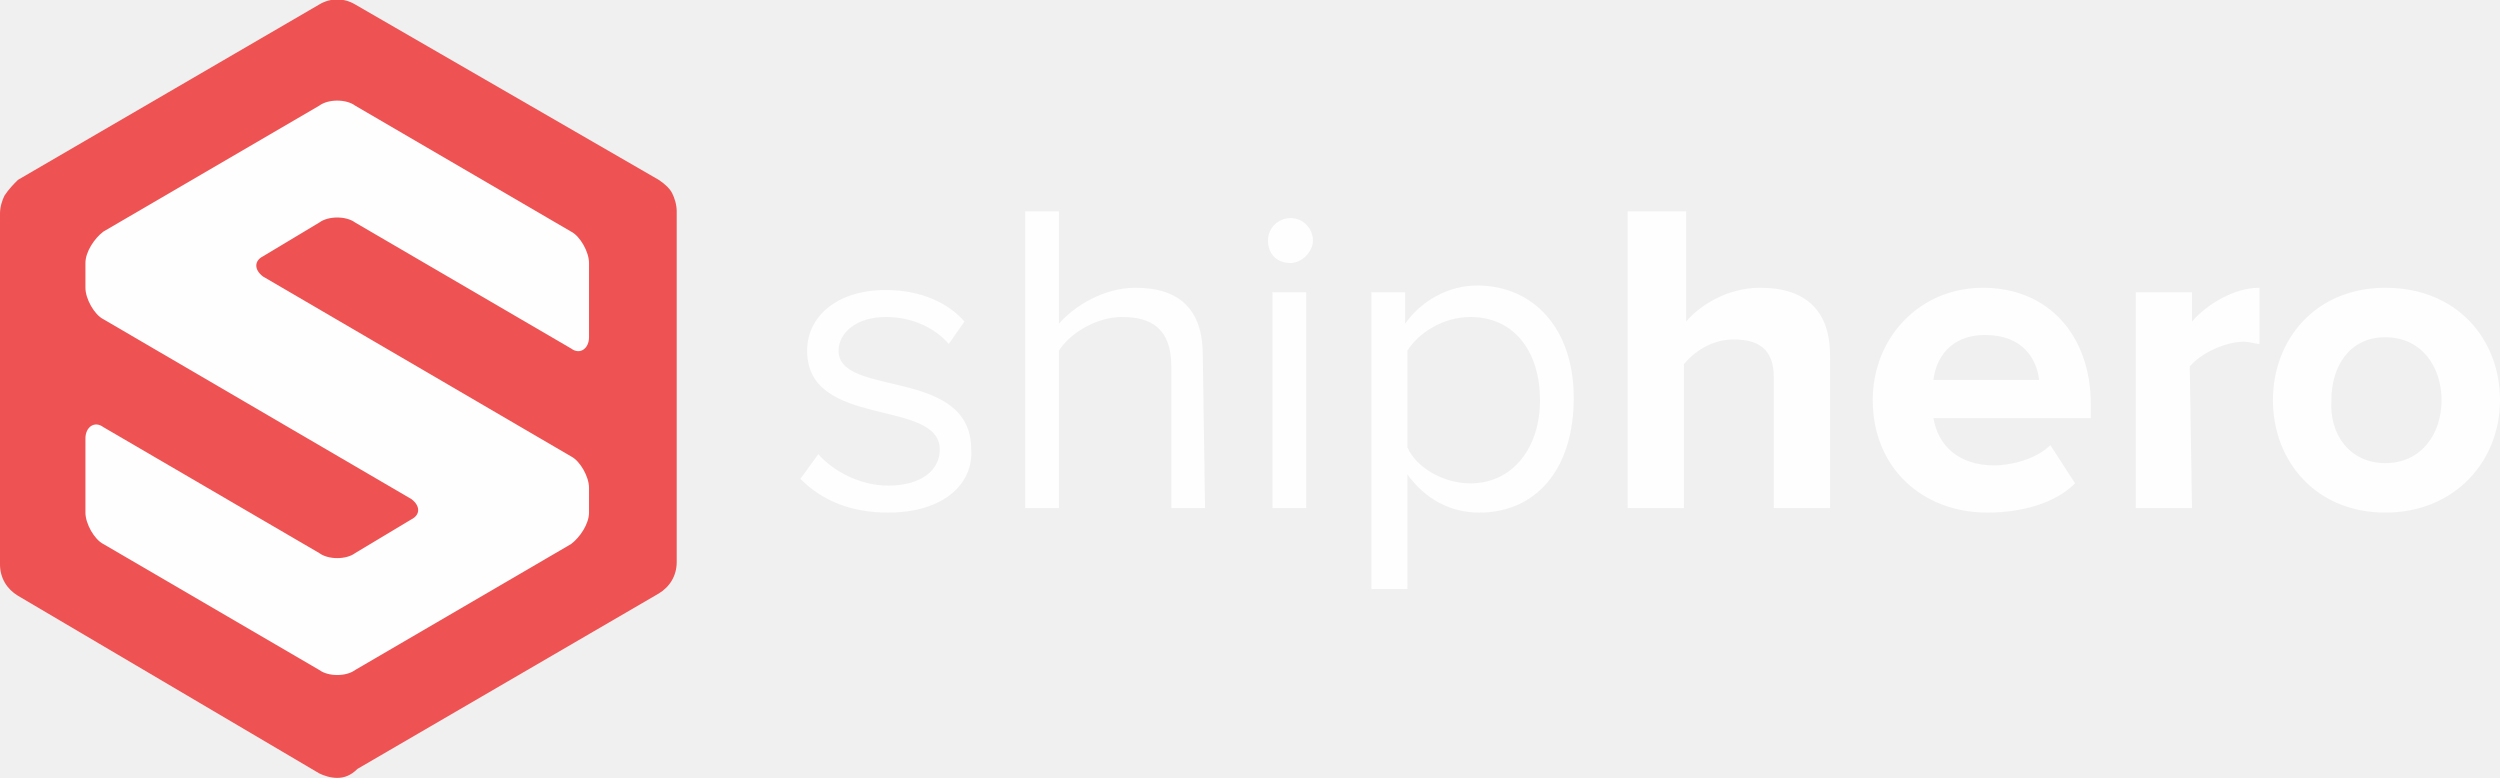
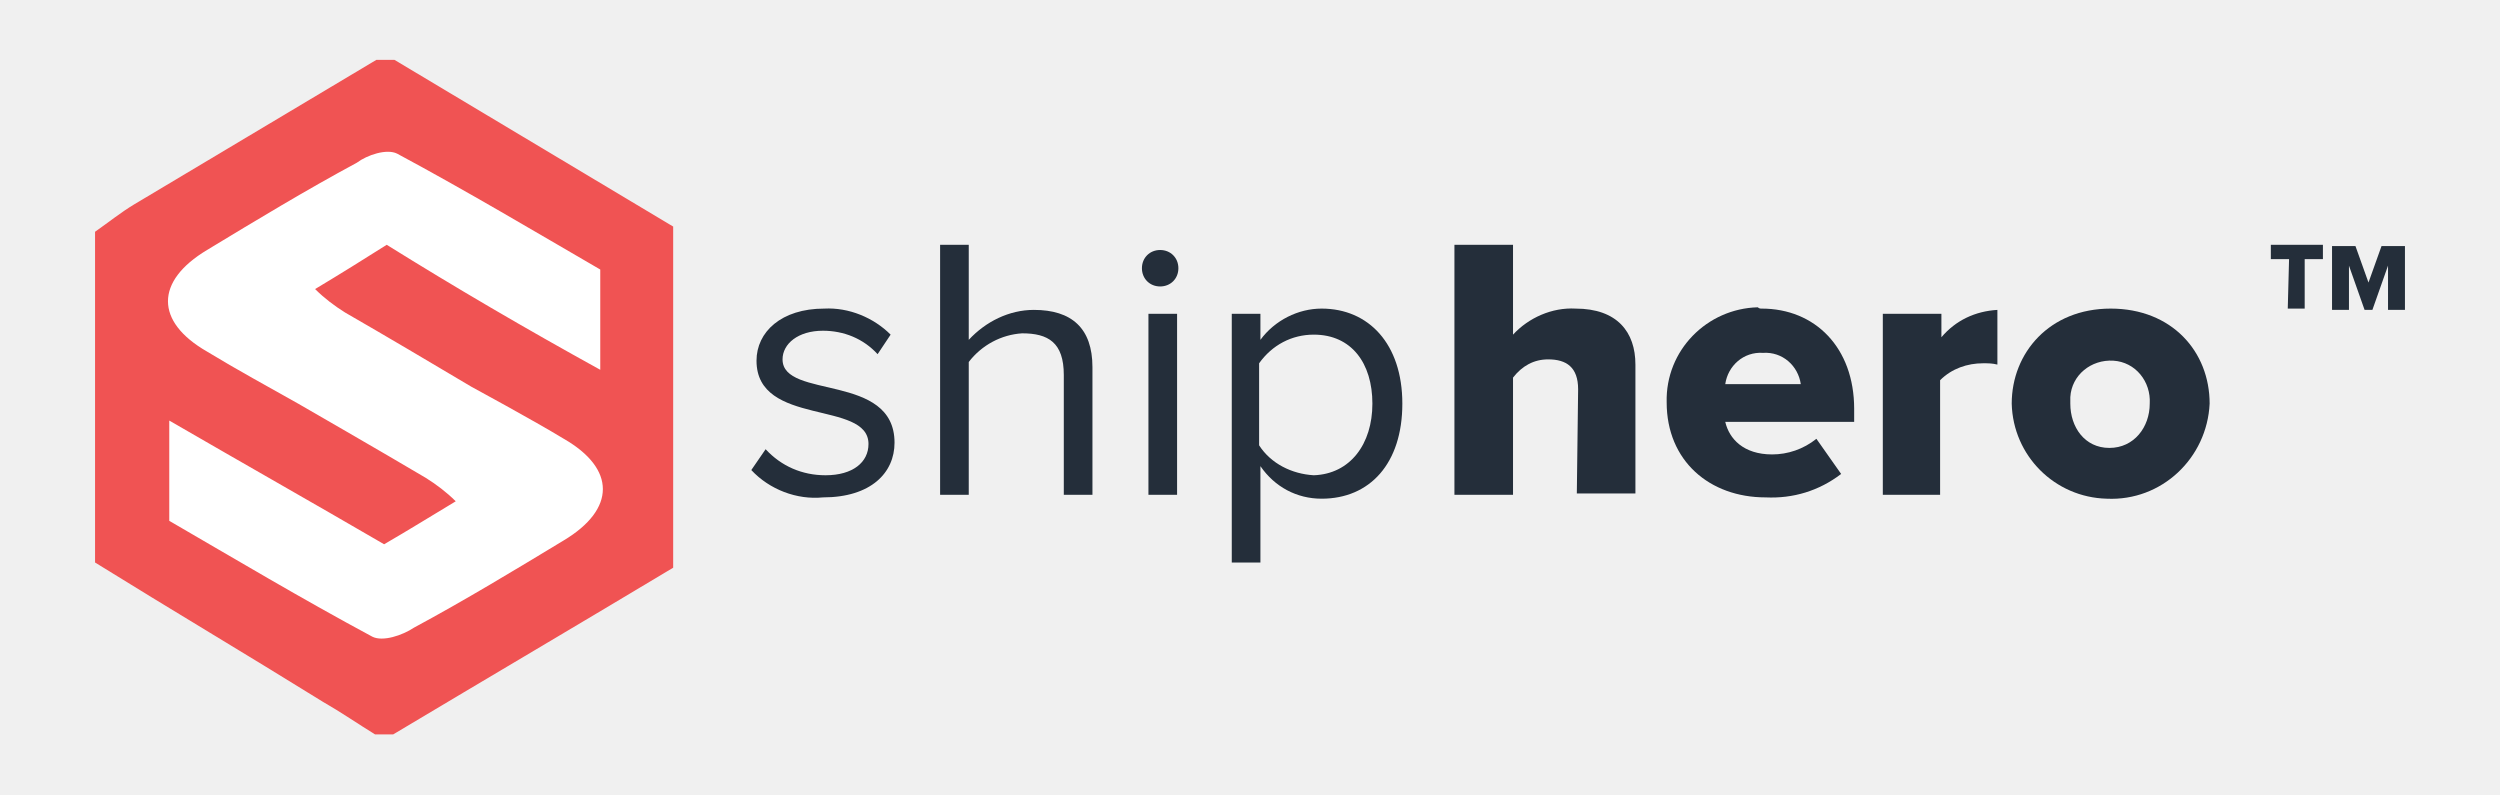
- <svg xmlns="http://www.w3.org/2000/svg" version="1.1" id="Layer_1" x="0px" y="0px" viewBox="0 0 111.2 34.6" style="enable-background:new 0 0 111.2 34.6;" xml:space="preserve">
-   <style type="text/css">
- 	.st0{fill-rule:evenodd;clip-rule:evenodd;fill:#EF5252;}
- 	.st1{fill-rule:evenodd;clip-rule:evenodd;fill:#FEFEFE;}
- </style>
+ <svg xmlns="http://www.w3.org/2000/svg" width="192" height="61" xml:space="preserve" version="1.0">
  <g>
-     <g>
-       <g>
-         <path class="st0" d="M15,34.6c-0.3,0-0.6-0.1-0.8-0.2L0.8,26.5C0.3,26.2,0,25.7,0,25.1V9.5c0-0.3,0.1-0.6,0.2-0.8l0,0l0,0     C0.4,8.4,0.6,8.2,0.8,8l13.4-7.8c0.5-0.3,1.1-0.3,1.6,0L29.3,8c0.3,0.2,0.5,0.4,0.6,0.6l0,0c0.1,0.2,0.2,0.5,0.2,0.8V25     c0,0.6-0.3,1.1-0.8,1.4l-13.4,7.8C15.6,34.5,15.3,34.6,15,34.6z" />
-         <path class="st1" d="M3.8,12.8c0,0.5,0.4,1.2,0.8,1.4l13.7,8c0.4,0.3,0.4,0.7,0,0.9l-2.5,1.5c-0.4,0.3-1.2,0.3-1.6,0L4.6,19     c-0.4-0.3-0.8,0-0.8,0.5v3.3c0,0.5,0.4,1.2,0.8,1.4l9.6,5.6c0.4,0.3,1.2,0.3,1.6,0l9.6-5.6c0.4-0.3,0.8-0.9,0.8-1.4v-1.1     c0-0.5-0.4-1.2-0.8-1.4l-13.7-8c-0.4-0.3-0.4-0.7,0-0.9l2.5-1.5c0.4-0.3,1.2-0.3,1.6,0l9.6,5.6c0.4,0.3,0.8,0,0.8-0.5v-3.3     c0-0.5-0.4-1.2-0.8-1.4l-9.6-5.6c-0.4-0.3-1.2-0.3-1.6,0l-9.6,5.6c-0.4,0.3-0.8,0.9-0.8,1.4C3.8,11.7,3.8,12.8,3.8,12.8z" />
-         <path class="st1" d="M39.5,22.8c-1.6,0-2.9-0.5-3.9-1.5l0.8-1.1c0.6,0.7,1.8,1.4,3.1,1.4c1.5,0,2.3-0.7,2.3-1.6     c0-2.3-5.9-0.9-5.9-4.4c0-1.5,1.3-2.7,3.5-2.7c1.6,0,2.8,0.6,3.5,1.4l-0.7,1c-0.6-0.7-1.6-1.2-2.8-1.2c-1.3,0-2.1,0.7-2.1,1.5     c0,2.1,5.9,0.7,5.9,4.4C43.3,21.5,42,22.8,39.5,22.8z M53.6,22.6h-1.5v-6.3c0-1.7-0.9-2.2-2.2-2.2c-1.1,0-2.3,0.7-2.8,1.5v7h-1.5     V9.4h1.5v5c0.7-0.8,2-1.6,3.4-1.6c2,0,3,1,3,3L53.6,22.6L53.6,22.6z M57.4,11.7c-0.6,0-1-0.4-1-1s0.5-1,1-1c0.6,0,1,0.5,1,1     S57.9,11.7,57.4,11.7z M58.1,22.6h-1.5V13h1.5V22.6z M65.8,22.8c-1.3,0-2.4-0.6-3.2-1.7v5.1H61V13h1.5v1.4c0.7-1,1.9-1.7,3.2-1.7     c2.5,0,4.3,1.9,4.3,5C70,20.9,68.3,22.8,65.8,22.8z M65.4,21.5c1.9,0,3.1-1.6,3.1-3.7s-1.1-3.7-3.1-3.7c-1.2,0-2.3,0.7-2.8,1.5     v4.3C63,20.8,64.2,21.5,65.4,21.5z M81.4,22.6h-2.5v-5.8c0-1.3-0.7-1.7-1.8-1.7c-1,0-1.8,0.6-2.2,1.1v6.4h-2.5V9.4H75v4.9     c0.6-0.7,1.8-1.5,3.3-1.5c2.1,0,3.1,1.1,3.1,3V22.6z M88.4,22.8c-2.9,0-5.1-2-5.1-5c0-2.8,2.1-5,4.9-5c2.9,0,4.8,2.1,4.8,5.2v0.6     h-7c0.2,1.2,1.1,2.1,2.7,2.1c0.8,0,1.9-0.3,2.5-0.9l1.1,1.7C91.4,22.4,89.9,22.8,88.4,22.8z M90.7,16.9c-0.1-0.9-0.7-2-2.4-2     c-1.6,0-2.2,1.1-2.3,2H90.7z M97.5,22.6H95V13h2.5v1.3c0.7-0.8,1.9-1.5,3-1.5v2.5c-0.2,0-0.4-0.1-0.7-0.1c-0.8,0-1.9,0.5-2.4,1.1     L97.5,22.6L97.5,22.6z M106.1,22.8c-3.1,0-5-2.3-5-5s1.9-5,5-5c3.2,0,5.1,2.3,5.1,5S109.2,22.8,106.1,22.8z M106.1,20.6     c1.6,0,2.5-1.3,2.5-2.8s-0.9-2.8-2.5-2.8s-2.4,1.3-2.4,2.8C103.6,19.3,104.5,20.6,106.1,20.6z" />
-       </g>
-     </g>
+     <path id="svg_1" fill="#242E3A" d="m57.7,36.1l1.1,-1.6c1.2,1.3 2.8,2 4.6,2c2.1,0 3.3,-1 3.3,-2.4c0,-3.4 -8.6,-1.3 -8.6,-6.4c0,-2.2 1.9,-4 5.2,-4c1.9,-0.1 3.8,0.7 5.1,2l-1,1.5c-1.1,-1.2 -2.6,-1.8 -4.2,-1.8c-1.9,0 -3.1,1 -3.1,2.2c0,3.1 8.6,1 8.6,6.4c0,2.3 -1.8,4.2 -5.5,4.2c-2,0.2 -4.1,-0.6 -5.5,-2.1z" class="st0" />
+     <path id="svg_2" fill="#242E3A" d="m81.7,38l0,-9.2c0,-2.5 -1.2,-3.2 -3.2,-3.2c-1.6,0.1 -3.1,0.9 -4.1,2.2l0,10.2l-2.2,0l0,-19.2l2.2,0l0,7.3c1.3,-1.4 3.1,-2.3 5,-2.3c2.9,0 4.5,1.4 4.5,4.4l0,9.8l-2.2,0l0,0z" class="st0" />
+     <path id="svg_3" fill="#242E3A" d="m87.7,20.6c0,-0.8 0.6,-1.4 1.4,-1.4c0.8,0 1.4,0.6 1.4,1.4c0,0.8 -0.6,1.4 -1.4,1.4s-1.4,-0.6 -1.4,-1.4c0,0 0,0 0,0zm0.5,17.4l0,-13.9l2.2,0l0,13.9l-2.2,0z" class="st0" />
+     <path id="svg_4" fill="#242E3A" d="m96.8,35.8l0,7.4l-2.2,0l0,-19.1l2.2,0l0,2c1.1,-1.5 2.9,-2.4 4.7,-2.4c3.6,0 6.2,2.7 6.2,7.3s-2.5,7.3 -6.2,7.3c-1.9,0 -3.6,-0.9 -4.7,-2.5zm8.6,-4.8c0,-3.1 -1.6,-5.3 -4.5,-5.3c-1.7,0 -3.2,0.8 -4.2,2.2l0,6.3c0.9,1.4 2.5,2.2 4.2,2.3c2.8,-0.1 4.5,-2.4 4.5,-5.5z" class="st0" />
+     <path id="svg_5" fill="#242E3A" d="m121.2,29.9c0,-1.7 -0.9,-2.3 -2.3,-2.3c-1.1,0 -2,0.5 -2.7,1.4l0,9l-4.5,0l0,-19.2l4.5,0l0,6.9c1.2,-1.3 3,-2.1 4.8,-2c3.2,0 4.6,1.8 4.6,4.3l0,9.9l-4.5,0l0.1,-8l0,0z" class="st0" />
+     <path id="svg_6" fill="#242E3A" d="m135.3,23.7c4.1,0 7.1,3 7.1,7.7l0,1l-9.9,0c0.3,1.3 1.4,2.5 3.6,2.5c1.2,0 2.4,-0.4 3.4,-1.2l1.9,2.7c-1.7,1.3 -3.7,1.9 -5.8,1.8c-4.3,0 -7.6,-2.8 -7.6,-7.3c-0.1,-4 3.1,-7.2 7,-7.3c0.1,0.1 0.2,0.1 0.3,0.1zm-2.8,5.8l5.8,0c-0.2,-1.4 -1.4,-2.5 -2.9,-2.4c-1.5,-0.1 -2.7,1 -2.9,2.4z" class="st0" />
+     <path id="svg_7" fill="#242E3A" d="m144.6,24.1l4.5,0l0,1.8c1.1,-1.3 2.6,-2 4.3,-2.1l0,4.2c-0.4,-0.1 -0.7,-0.1 -1.1,-0.1c-1.2,0 -2.4,0.4 -3.3,1.3l0,8.8l-4.4,0l0,-13.9z" class="st0" />
+     <path id="svg_8" fill="#242E3A" d="m154.5,31c0,-3.9 2.9,-7.3 7.6,-7.3s7.6,3.3 7.6,7.3c-0.2,4.2 -3.7,7.5 -7.9,7.3c-4,-0.1 -7.2,-3.3 -7.3,-7.3zm10.6,0c0.1,-1.7 -1.1,-3.2 -2.8,-3.3s-3.2,1.1 -3.3,2.8c0,0.2 0,0.3 0,0.5c0,1.8 1.1,3.4 3,3.4s3.1,-1.6 3.1,-3.4l0,0z" class="st0" />
+     <path id="svg_9" fill="#242E3A" d="m175.8,19.9l-1.4,0l0,-1.1l4,0l0,1.1l-1.4,0l0,3.8l-1.3,0l0.1,-3.8z" class="st0" />
+     <path id="svg_10" fill="#242E3A" d="m183.4,20.4l-1.2,3.4l-0.6,0l-1.2,-3.4l0,3.4l-1.3,0l0,-4.9l1.8,0l1,2.8l1,-2.8l1.8,0l0,4.9l-1.3,0l0,-3.4l0,0z" class="st0" />
+     <path id="svg_11" fill="#F05353" d="m30.3,4.6l-1.4,0l-18.6,11.1c-1,0.6 -2,1.4 -3,2.1l0,25.4c5.8,3.6 11.7,7.1 17.5,10.7c1.4,0.8 2.7,1.7 4,2.5l1.4,0c7.2,-4.3 14.5,-8.6 21.5,-12.8l0,-26.2l-21.4,-12.8z" class="st1" />
+     <path id="svg_12" fill="#FFFFFF" d="m46.1,28.4l0,-7.7c-5,-2.9 -10.2,-6 -15.6,-8.9c-0.8,-0.4 -2.3,0.1 -3.1,0.7c-3.9,2.1 -7.7,4.4 -11.5,6.7c-4,2.4 -4,5.5 0,7.8c2.3,1.4 4.7,2.7 7,4c0,0 6.6,3.8 9.8,5.7c0.8,0.5 1.6,1.1 2.3,1.8c-2,1.2 -3.6,2.2 -5.5,3.3c-5.5,-3.2 -10.8,-6.2 -16.5,-9.5l0,7.7c5,2.9 10.2,6 15.6,8.9c0.8,0.4 2.3,-0.1 3.2,-0.7c3.9,-2.1 7.7,-4.4 11.5,-6.7c4,-2.4 4,-5.5 0,-7.8c-2.3,-1.4 -7.1,-4 -7.1,-4c-3.2,-1.9 -6.4,-3.8 -9.7,-5.7c-0.8,-0.5 -1.6,-1.1 -2.3,-1.8c2,-1.2 3.6,-2.2 5.5,-3.4c5.3,3.3 10.6,6.4 16.4,9.6z" class="st2" />
+     <rect id="svg_13" fill="none" height="61" width="192" class="st3" y="0" x="0" />
  </g>
</svg>
